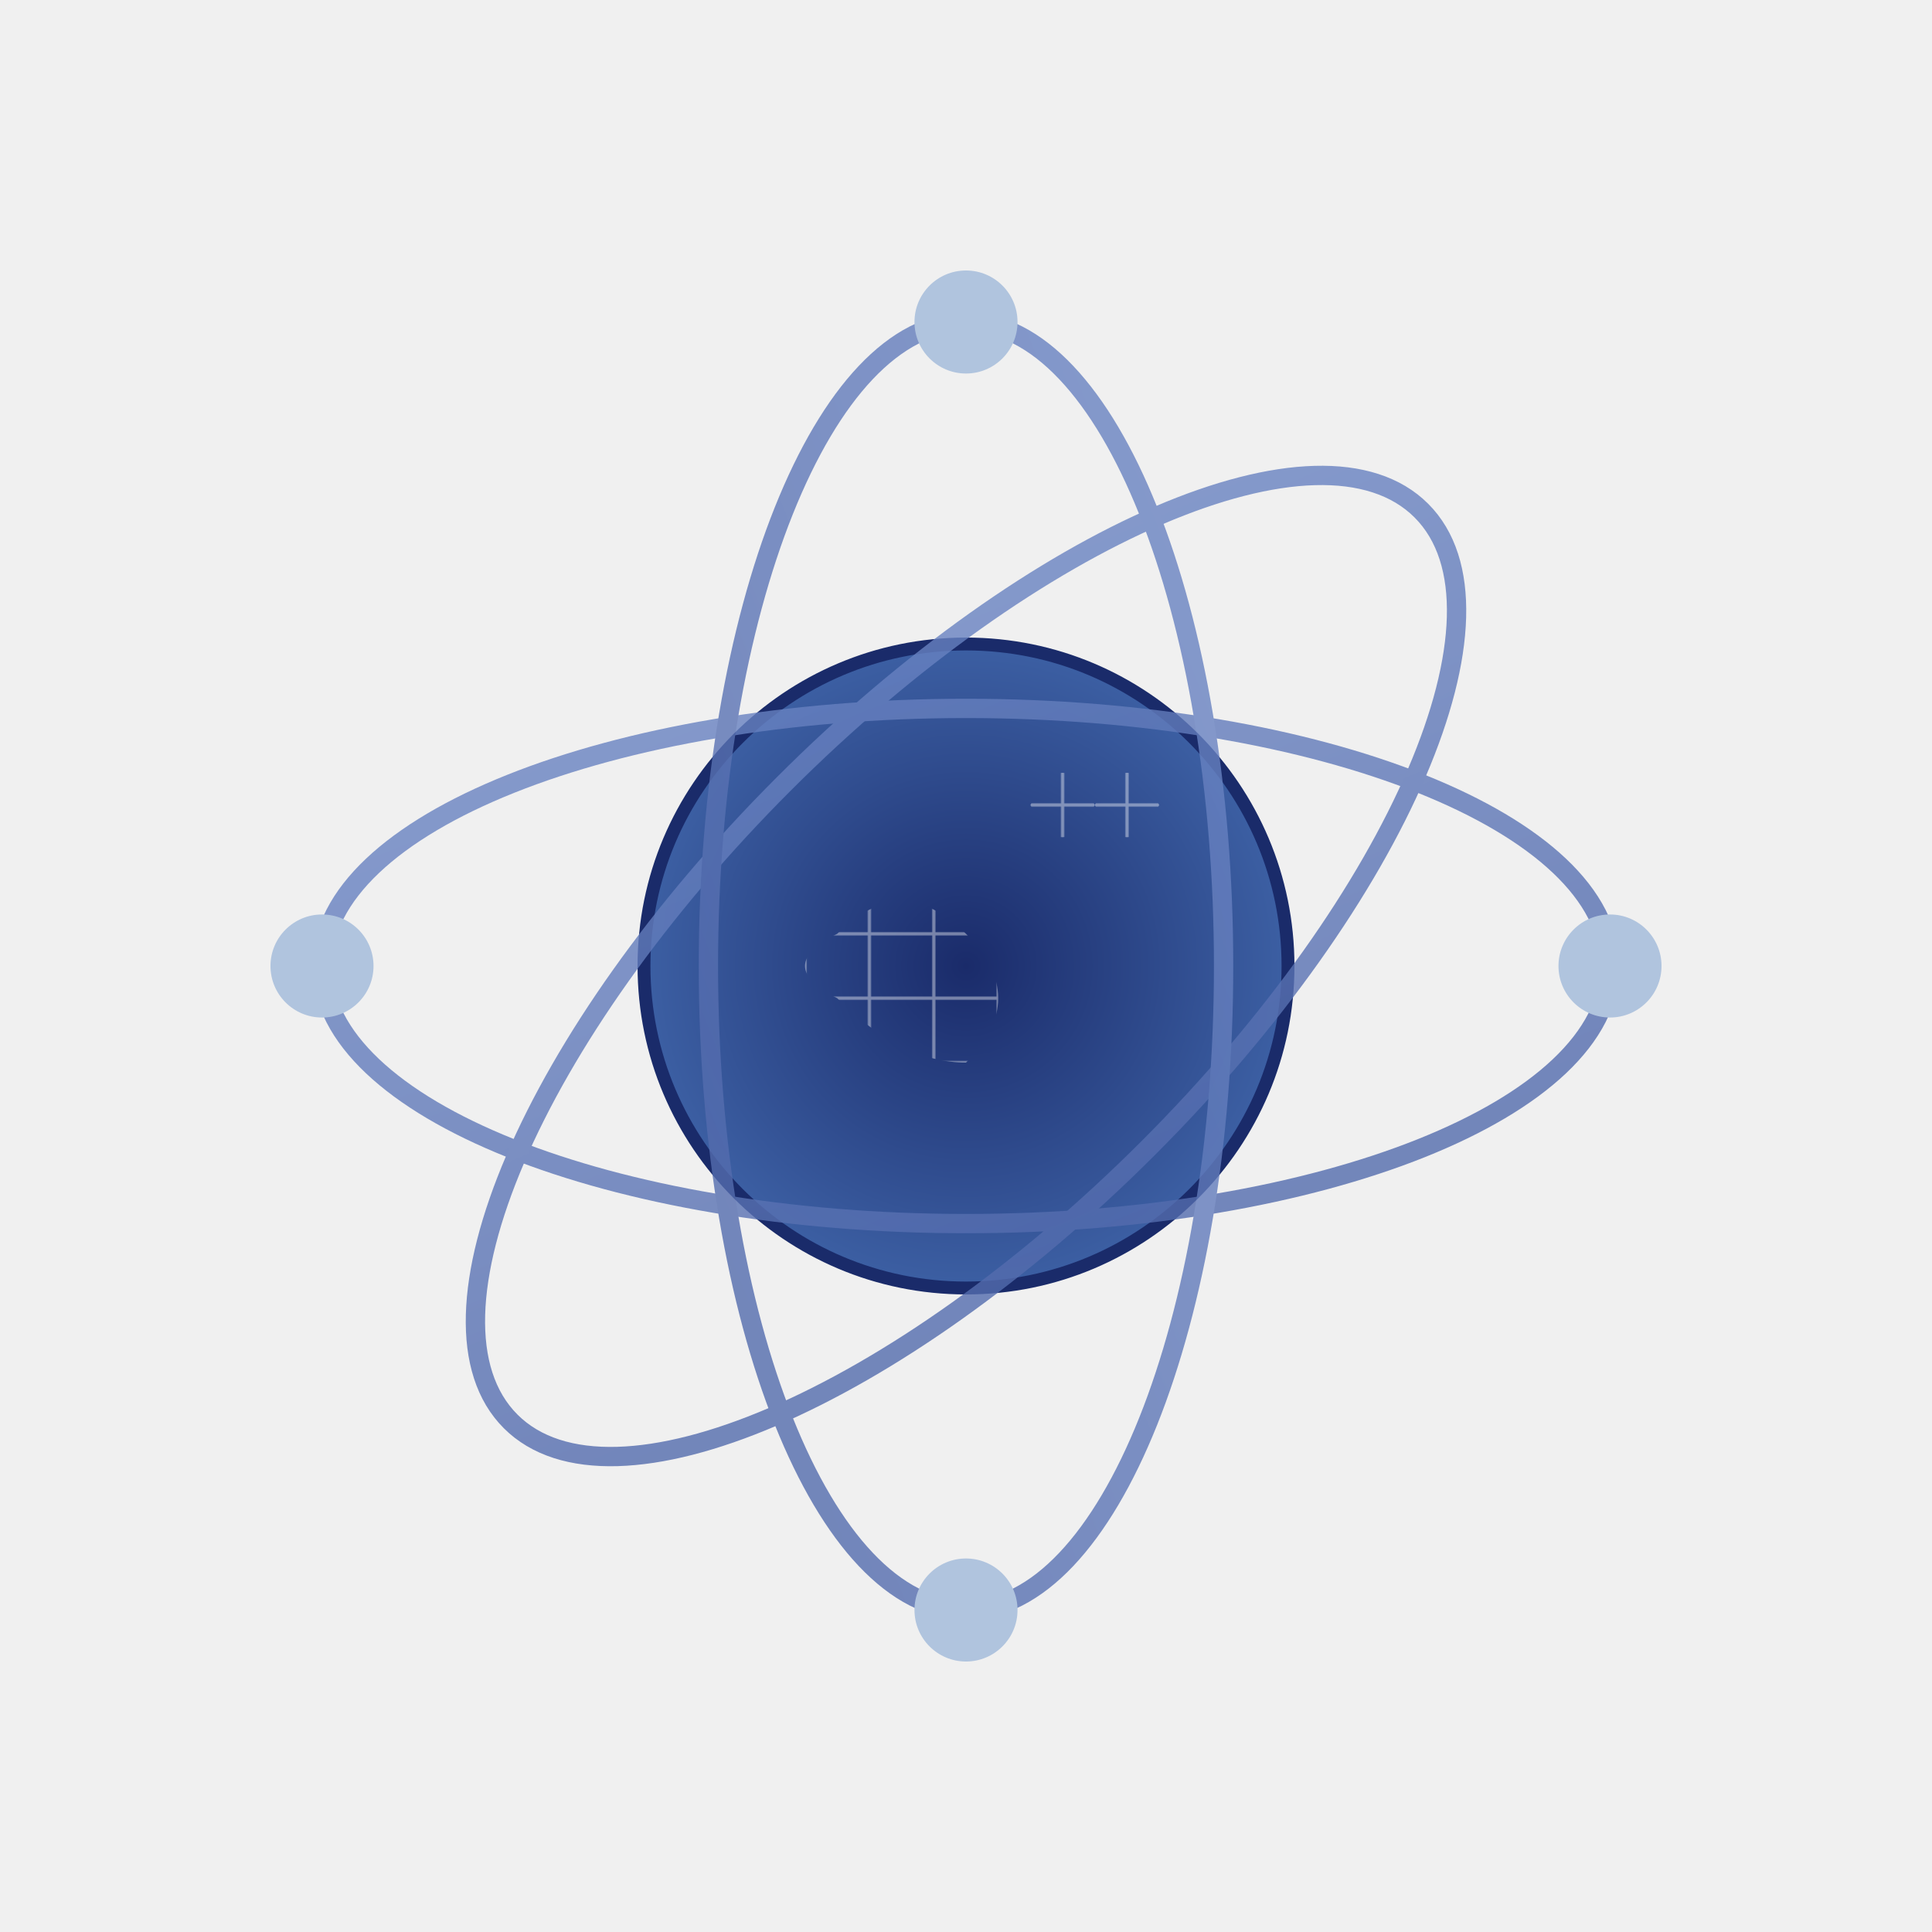
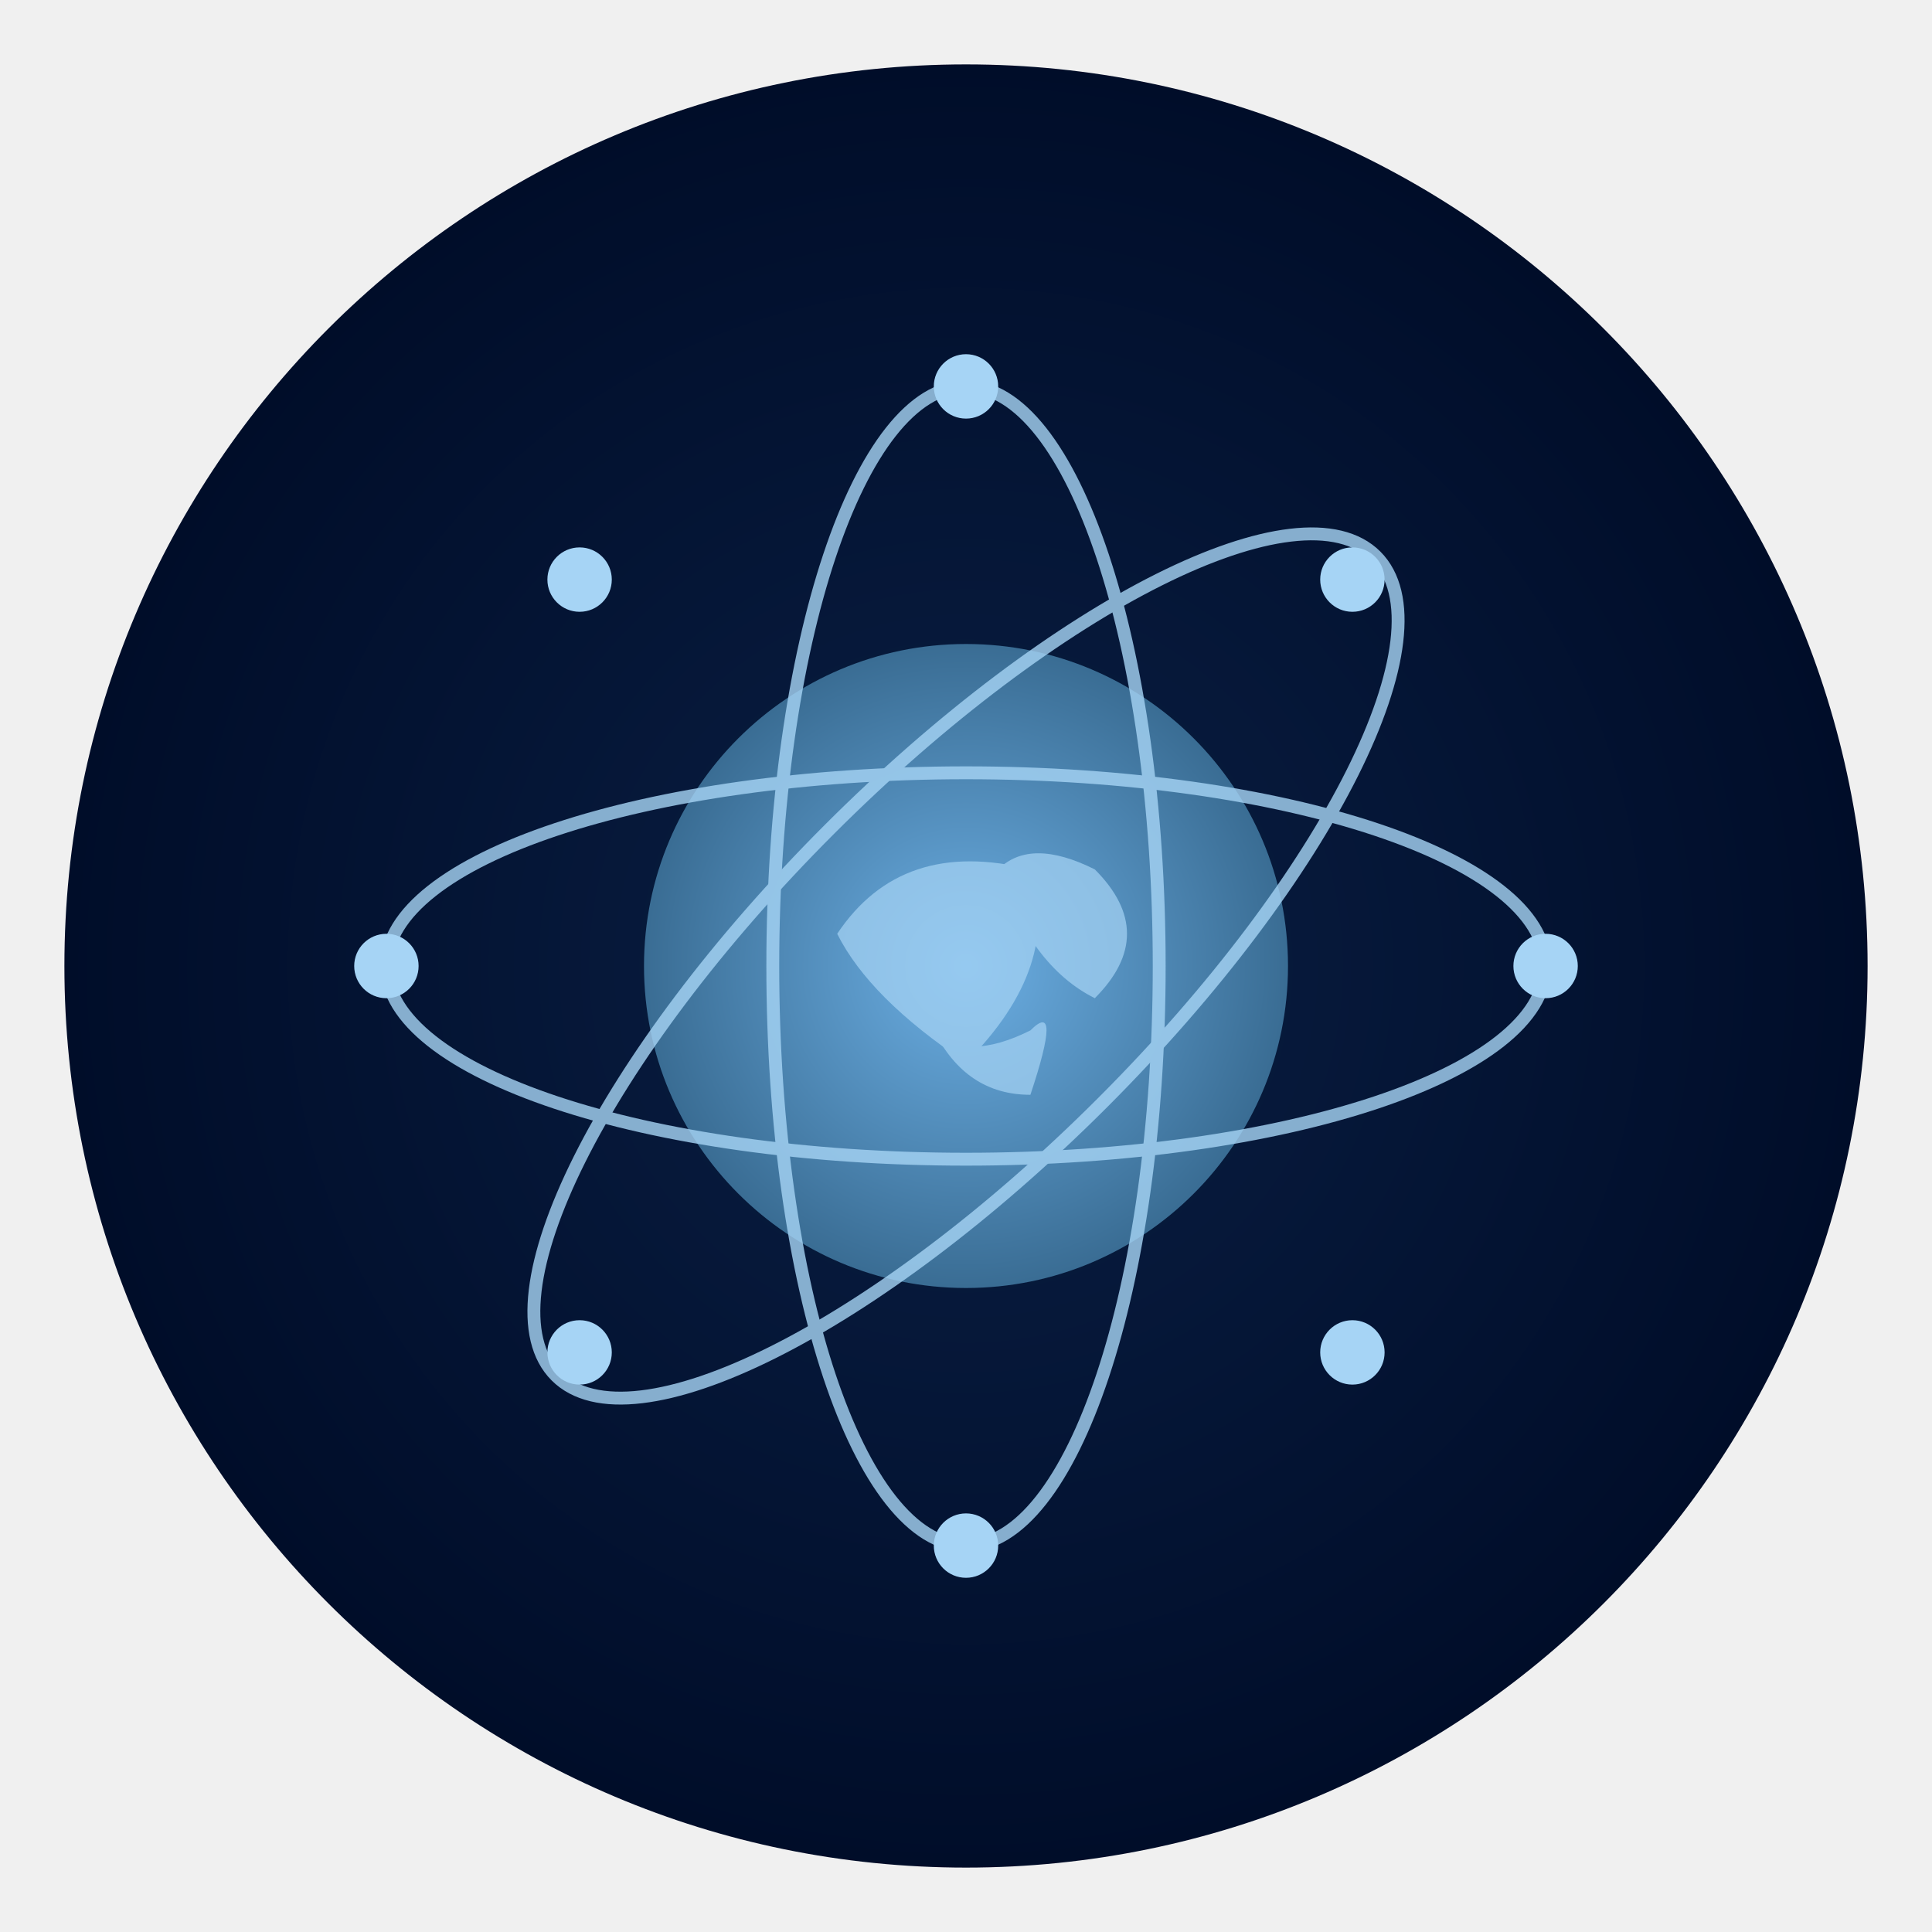
<svg xmlns="http://www.w3.org/2000/svg" width="300" height="300" viewBox="0 0 300 300">
-   <rect width="100%" height="100%" fill="none" />
  <defs>
+     <radialGradient id="bgGradient" cx="50%" cy="50%" r="50%">
+       <stop offset="0%" stop-color="#0A1F44" />
+       <stop offset="100%" stop-color="#000D29" />
+     </radialGradient>
    <radialGradient id="globeGradient" cx="50%" cy="50%" r="50%">
-       <stop offset="0%" stop-color="#1A2B6A" />
-       <stop offset="100%" stop-color="#3C5FA3" />
+       <stop offset="0%" stop-color="#6CAFE4" />
+       <stop offset="100%" stop-color="#3A6D94" />
    </radialGradient>
-     <pattern id="continentPattern" patternUnits="userSpaceOnUse" width="10" height="10">
-       <path d="M0,5 L10,5" stroke="#FFFFFF" stroke-width="0.5" />
-       <path d="M5,0 L5,10" stroke="#FFFFFF" stroke-width="0.5" />
-     </pattern>
-     <linearGradient id="orbitGradient" x1="0%" y1="0%" x2="100%" y2="100%">
-       <stop offset="0%" stop-color="#6D87C5" />
-       <stop offset="100%" stop-color="#4E66A9" />
-     </linearGradient>
  </defs>
-   <g transform="translate(150,150)">
-     <circle r="50" fill="url(#globeGradient)" stroke="#1A2B6A" stroke-width="2" />
-     <path d="M-20,-5 Q-10,-15 0,-5 Q10,5 0,15 Q-10,15 -20,5 Q-30,0 -20,-5" fill="url(#continentPattern)" opacity="0.4" />
-     <path d="M10,-25 Q15,-15 20,-25 Q25,-35 30,-25 Q25,-15 20,-25 Q15,-35 10,-25" fill="url(#continentPattern)" opacity="0.4" />
+   <circle cx="150" cy="150" r="140" fill="url(#bgGradient)" />
+   <circle cx="150" cy="150" r="50" fill="url(#globeGradient)" />
+   <g fill="#A6D4F5" opacity="0.7">
+     <path d="M130 145 Q140 130 160 135 Q165 150 150 165 Q135 155 130 145 Z" />
+     <path d="M155 135 Q160 130 170 135 Q180 145 170 155 Q160 150 155 135 Z" />
+     <path d="M145 160 Q150 165 160 160 Q165 155 160 170 Q150 170 145 160 Z" />
  </g>
-   <g stroke="url(#orbitGradient)" stroke-width="3" opacity="0.8">
-     <ellipse cx="150" cy="150" rx="100" ry="40" fill="none" />
-     <ellipse cx="150" cy="150" rx="40" ry="100" fill="none" transform="rotate(45 150 150)" />
-     <ellipse cx="150" cy="150" rx="100" ry="40" fill="none" transform="rotate(90 150 150)" />
+   <g stroke="#A6D4F5" stroke-width="2" opacity="0.8">
+     <ellipse cx="150" cy="150" rx="90" ry="30" fill="none" />
+     <ellipse cx="150" cy="150" rx="30" ry="90" fill="none" transform="rotate(45 150 150)" />
+     <ellipse cx="150" cy="150" rx="90" ry="30" fill="none" transform="rotate(90 150 150)" />
  </g>
-   <circle cx="250" cy="150" r="8" fill="#B0C4DE" />
-   <circle cx="150" cy="50" r="8" fill="#B0C4DE" />
-   <circle cx="50" cy="150" r="8" fill="#B0C4DE" />
-   <circle cx="150" cy="250" r="8" fill="#B0C4DE" />
+   <circle cx="240" cy="150" r="5" fill="#A6D4F5" />
+   <circle cx="150" cy="60" r="5" fill="#A6D4F5" />
+   <circle cx="60" cy="150" r="5" fill="#A6D4F5" />
+   <circle cx="150" cy="240" r="5" fill="#A6D4F5" />
+   <circle cx="210" cy="90" r="5" fill="#A6D4F5" />
+   <circle cx="90" cy="210" r="5" fill="#A6D4F5" />
+   <circle cx="210" cy="210" r="5" fill="#A6D4F5" />
+   <circle cx="90" cy="90" r="5" fill="#A6D4F5" />
</svg>
